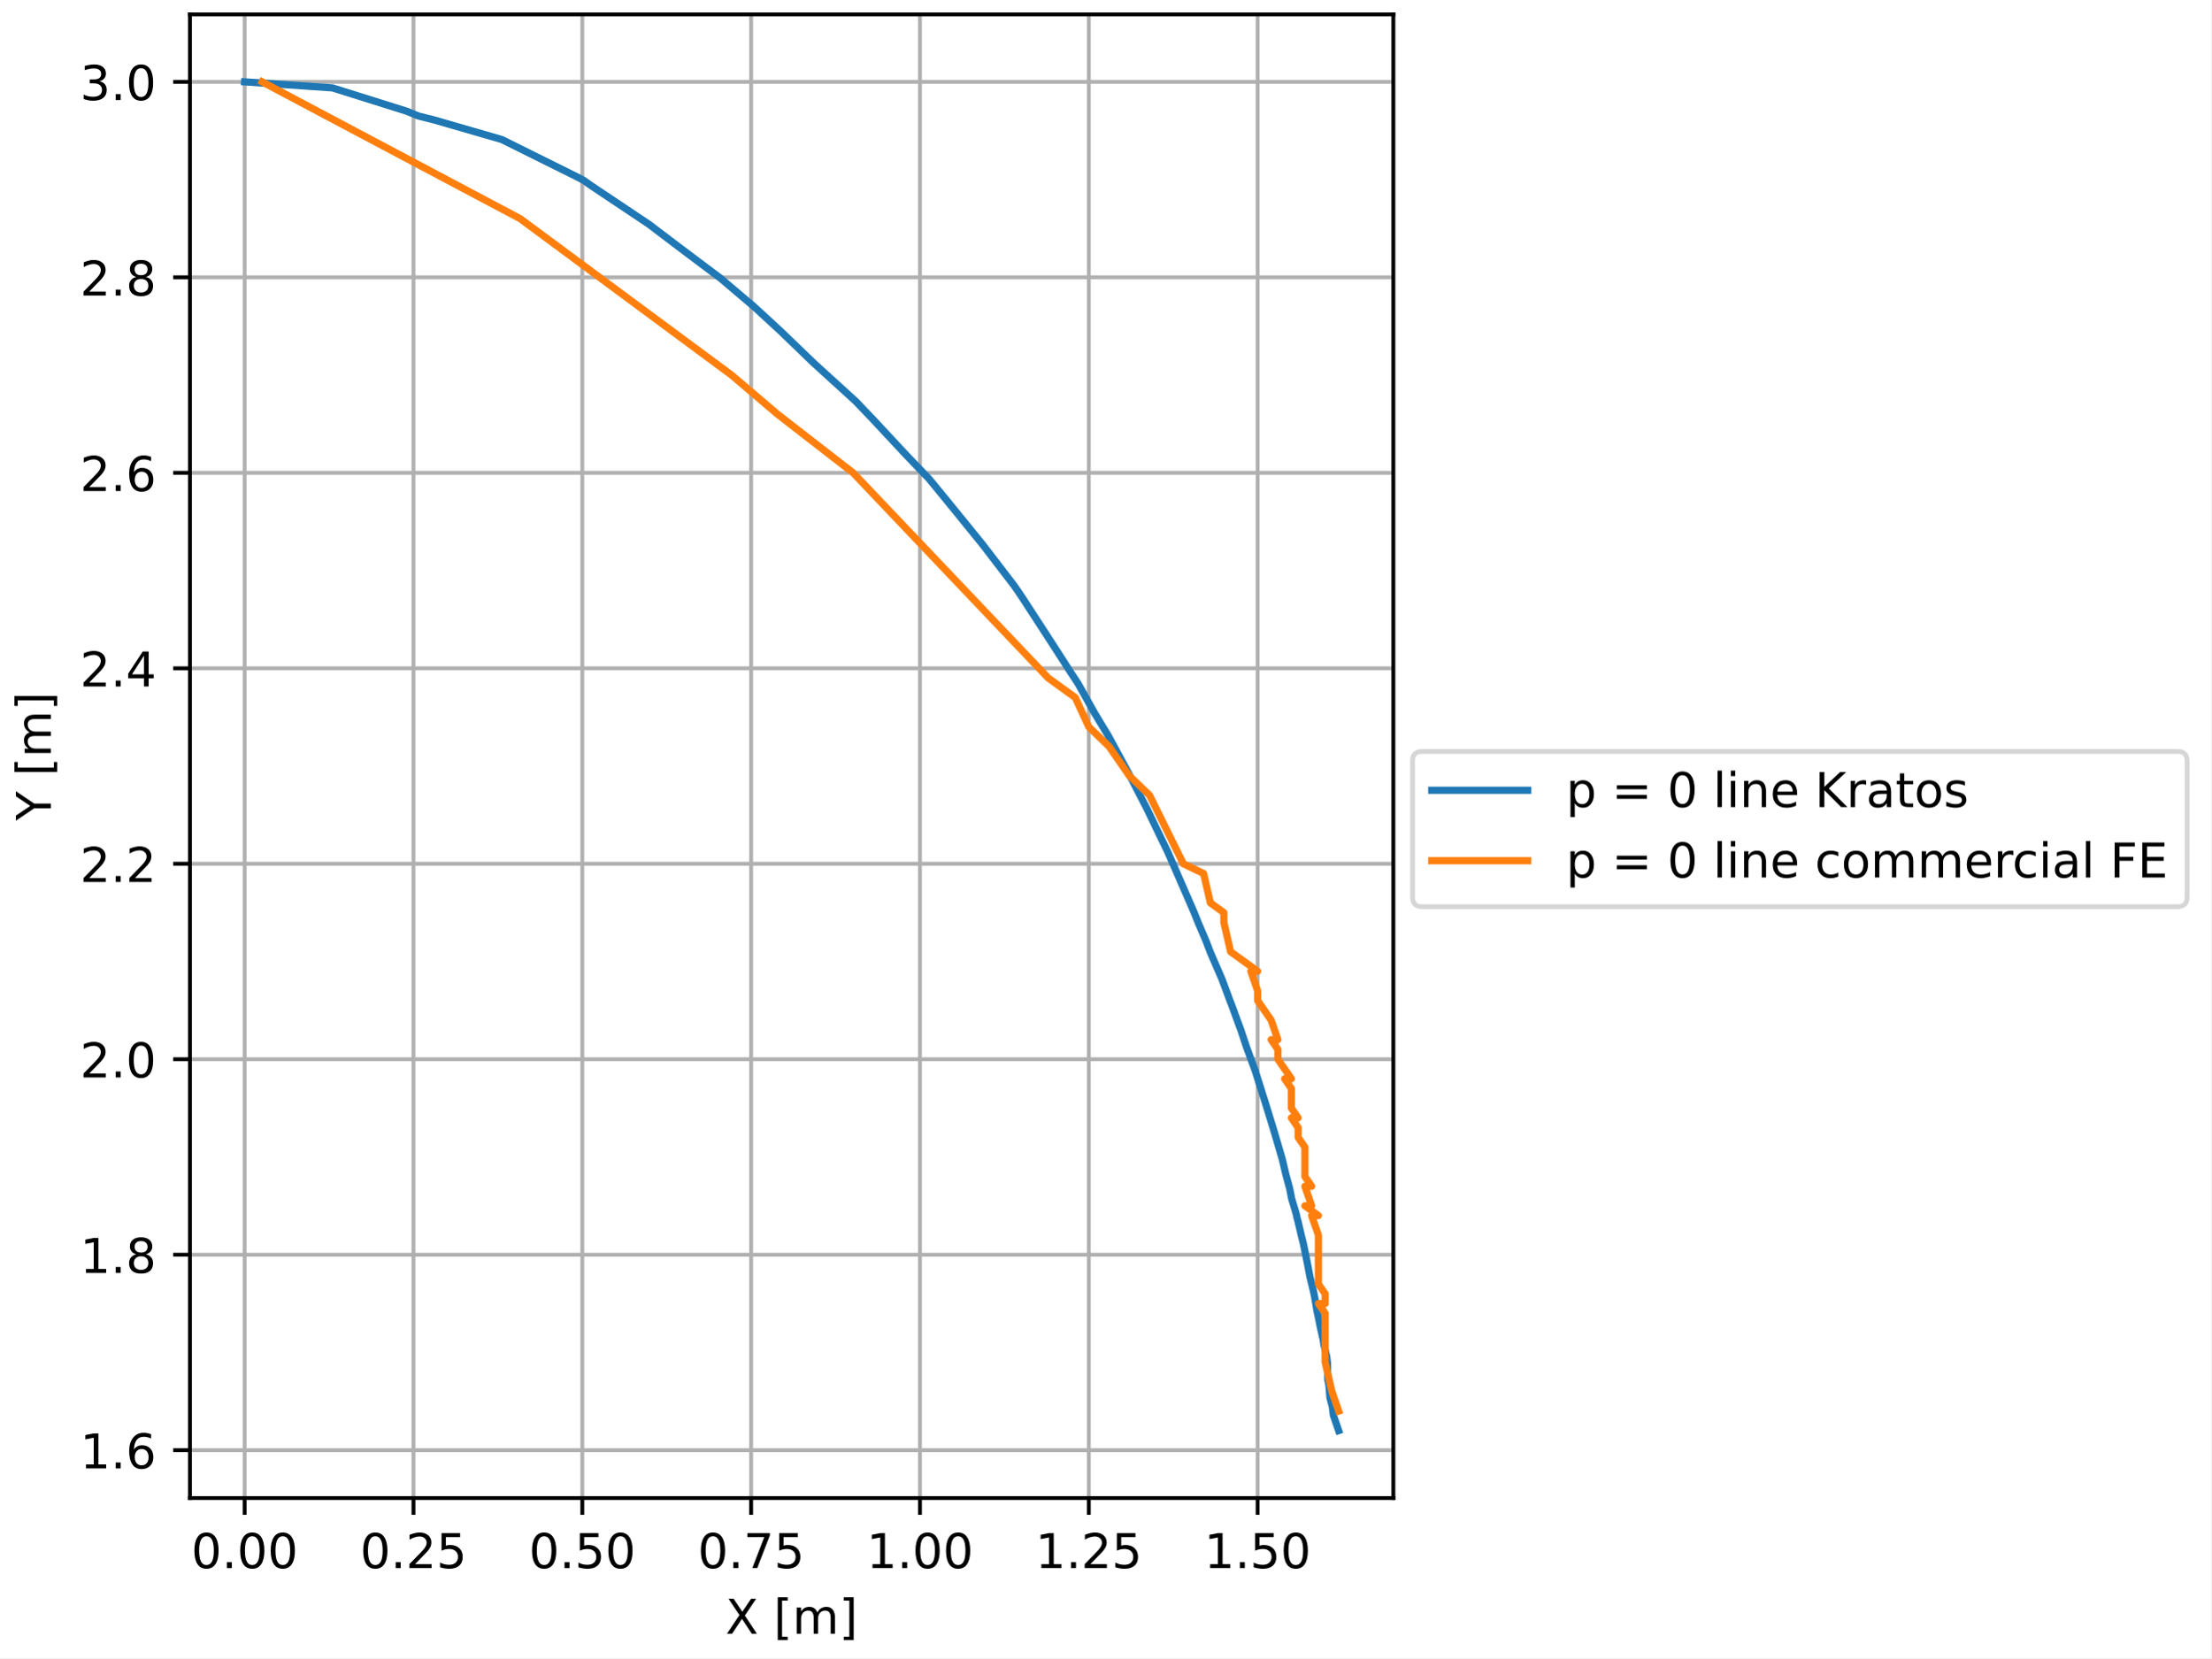
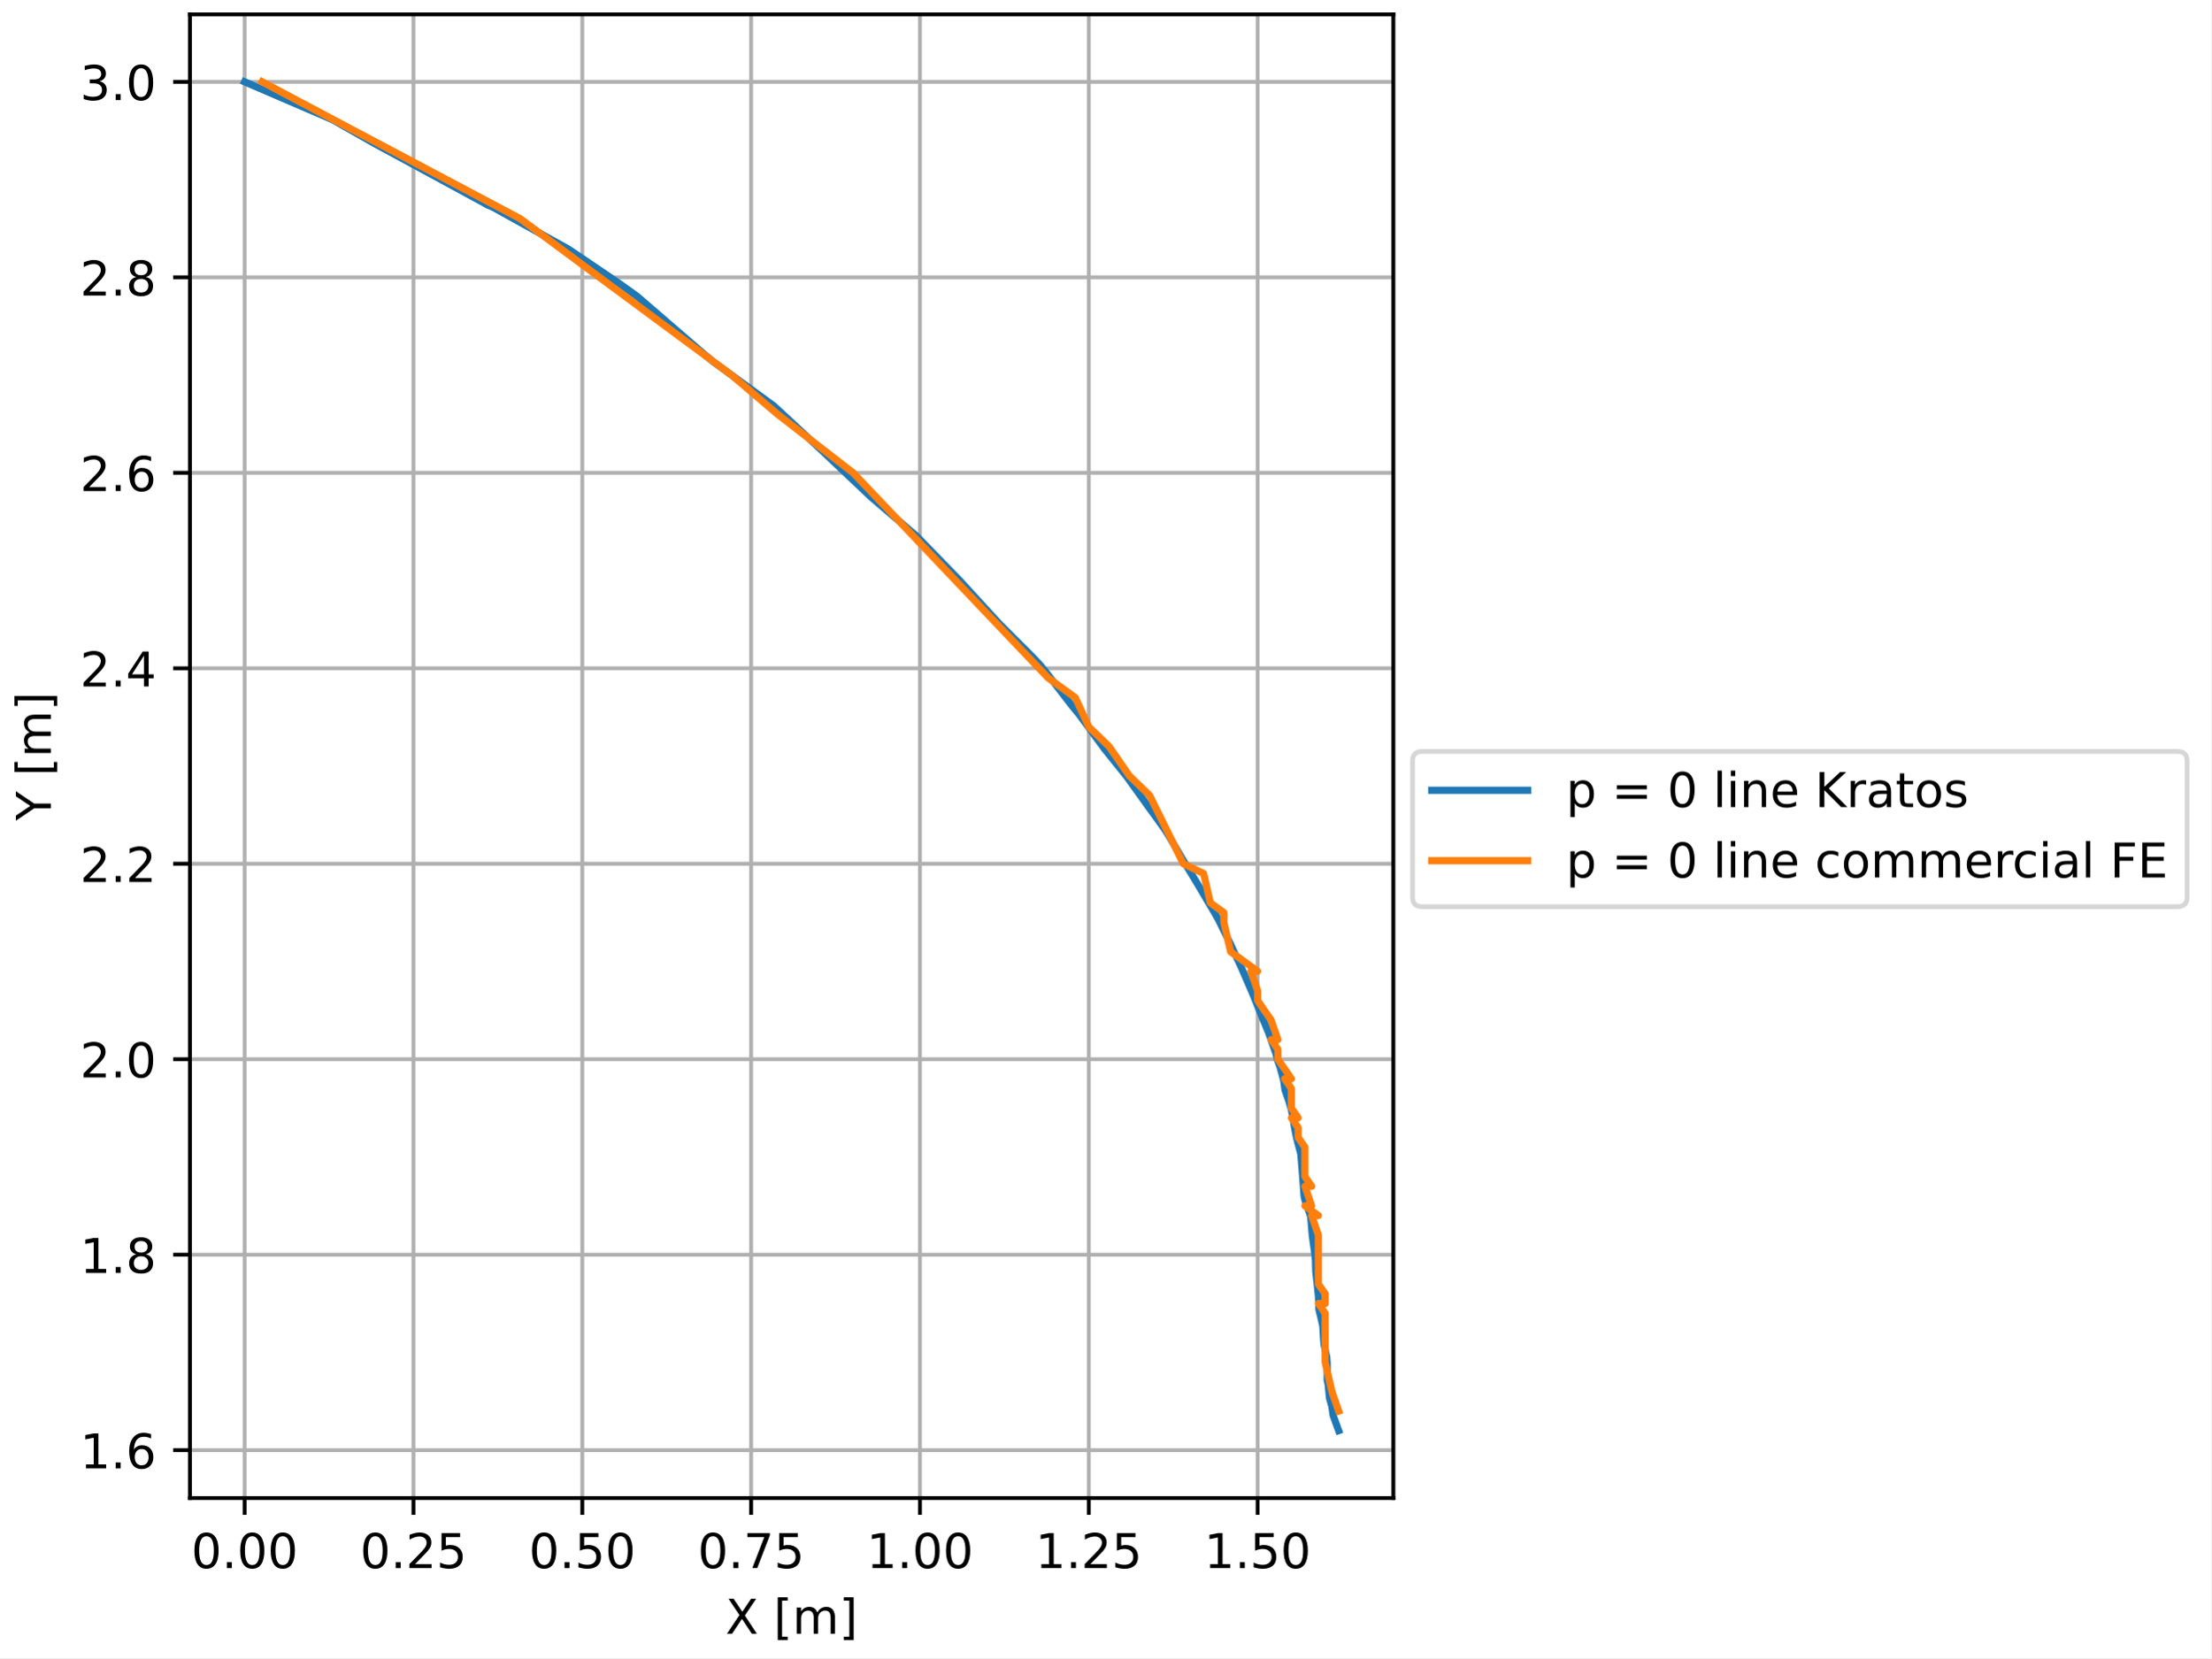
<svg xmlns="http://www.w3.org/2000/svg" xmlns:xlink="http://www.w3.org/1999/xlink" width="460.8pt" height="345.6pt" viewBox="0 0 460.8 345.6" version="1.1">
  <defs>
    <style type="text/css">*{stroke-linejoin: round; stroke-linecap: butt}</style>
  </defs>
  <g id="figure_1">
    <g id="patch_1">
      <path d="M 0 345.6  L 460.8 345.6  L 460.8 0  L 0 0  z " style="fill: #ffffff" />
    </g>
    <g id="axes_1">
      <g id="patch_2">
        <path d="M 39.581 312.244  L 290.381 312.244  L 290.381 3  L 39.581 3  z " style="fill: #ffffff" />
      </g>
      <g id="matplotlib.axis_1">
        <g id="xtick_1">
          <g id="line2d_1">
-             <path d="M 50.981 312.244  L 50.981 3  " clip-path="url(#p990eaa09cf)" style="fill: none; stroke: #b0b0b0; stroke-width: 0.8; stroke-linecap: square" />
+             <path d="M 50.981 312.244  L 50.981 3  " clip-path="url(#p3e96795f6b)" style="fill: none; stroke: #b0b0b0; stroke-width: 0.8; stroke-linecap: square" />
          </g>
          <g id="line2d_2">
            <defs>
-               <path id="m7ca65c98ca" d="M 0 0  L 0 3.5  " style="stroke: #000000; stroke-width: 0.8" />
+               <path id="me44736cf5d" d="M 0 0  L 0 3.5  " style="stroke: #000000; stroke-width: 0.8" />
            </defs>
            <g>
-               <use xlink:href="#m7ca65c98ca" x="50.981" y="312.244" style="stroke: #000000; stroke-width: 0.8" />
+               <use xlink:href="#me44736cf5d" x="50.981" y="312.244" style="stroke: #000000; stroke-width: 0.8" />
            </g>
          </g>
          <g id="text_1">
            <g transform="translate(39.84863 326.8419) scale(0.1 -0.1)">
              <defs>
                <path id="DejaVuSans-30" d="M 2034 4250  Q 1547 4250 1301 3770  Q 1056 3291 1056 2328  Q 1056 1369 1301 889  Q 1547 409 2034 409  Q 2525 409 2770 889  Q 3016 1369 3016 2328  Q 3016 3291 2770 3770  Q 2525 4250 2034 4250  z M 2034 4750  Q 2819 4750 3233 4129  Q 3647 3509 3647 2328  Q 3647 1150 3233 529  Q 2819 -91 2034 -91  Q 1250 -91 836 529  Q 422 1150 422 2328  Q 422 3509 836 4129  Q 1250 4750 2034 4750  z " transform="scale(0.015625)" />
                <path id="DejaVuSans-2e" d="M 684 794  L 1344 794  L 1344 0  L 684 0  L 684 794  z " transform="scale(0.015625)" />
              </defs>
              <use xlink:href="#DejaVuSans-30" />
              <use xlink:href="#DejaVuSans-2e" transform="translate(63.62305 0)" />
              <use xlink:href="#DejaVuSans-30" transform="translate(95.41016 0)" />
              <use xlink:href="#DejaVuSans-30" transform="translate(159.0332 0)" />
            </g>
          </g>
        </g>
        <g id="xtick_2">
          <g id="line2d_3">
-             <path d="M 86.166 312.244  L 86.166 3  " clip-path="url(#p990eaa09cf)" style="fill: none; stroke: #b0b0b0; stroke-width: 0.8; stroke-linecap: square" />
+             <path d="M 86.166 312.244  L 86.166 3  " clip-path="url(#p3e96795f6b)" style="fill: none; stroke: #b0b0b0; stroke-width: 0.8; stroke-linecap: square" />
          </g>
          <g id="line2d_4">
            <g>
-               <use xlink:href="#m7ca65c98ca" x="86.166" y="312.244" style="stroke: #000000; stroke-width: 0.8" />
+               <use xlink:href="#me44736cf5d" x="86.166" y="312.244" style="stroke: #000000; stroke-width: 0.8" />
            </g>
          </g>
          <g id="text_2">
            <g transform="translate(75.03368 326.8419) scale(0.1 -0.1)">
              <defs>
                <path id="DejaVuSans-32" d="M 1228 531  L 3431 531  L 3431 0  L 469 0  L 469 531  Q 828 903 1448 1529  Q 2069 2156 2228 2338  Q 2531 2678 2651 2914  Q 2772 3150 2772 3378  Q 2772 3750 2511 3984  Q 2250 4219 1831 4219  Q 1534 4219 1204 4116  Q 875 4013 500 3803  L 500 4441  Q 881 4594 1212 4672  Q 1544 4750 1819 4750  Q 2544 4750 2975 4387  Q 3406 4025 3406 3419  Q 3406 3131 3298 2873  Q 3191 2616 2906 2266  Q 2828 2175 2409 1742  Q 1991 1309 1228 531  z " transform="scale(0.015625)" />
                <path id="DejaVuSans-35" d="M 691 4666  L 3169 4666  L 3169 4134  L 1269 4134  L 1269 2991  Q 1406 3038 1543 3061  Q 1681 3084 1819 3084  Q 2600 3084 3056 2656  Q 3513 2228 3513 1497  Q 3513 744 3044 326  Q 2575 -91 1722 -91  Q 1428 -91 1123 -41  Q 819 9 494 109  L 494 744  Q 775 591 1075 516  Q 1375 441 1709 441  Q 2250 441 2565 725  Q 2881 1009 2881 1497  Q 2881 1984 2565 2268  Q 2250 2553 1709 2553  Q 1456 2553 1204 2497  Q 953 2441 691 2322  L 691 4666  z " transform="scale(0.015625)" />
              </defs>
              <use xlink:href="#DejaVuSans-30" />
              <use xlink:href="#DejaVuSans-2e" transform="translate(63.62305 0)" />
              <use xlink:href="#DejaVuSans-32" transform="translate(95.41016 0)" />
              <use xlink:href="#DejaVuSans-35" transform="translate(159.0332 0)" />
            </g>
          </g>
        </g>
        <g id="xtick_3">
          <g id="line2d_5">
-             <path d="M 121.352 312.244  L 121.352 3  " clip-path="url(#p990eaa09cf)" style="fill: none; stroke: #b0b0b0; stroke-width: 0.8; stroke-linecap: square" />
+             <path d="M 121.352 312.244  L 121.352 3  " clip-path="url(#p3e96795f6b)" style="fill: none; stroke: #b0b0b0; stroke-width: 0.8; stroke-linecap: square" />
          </g>
          <g id="line2d_6">
            <g>
-               <use xlink:href="#m7ca65c98ca" x="121.352" y="312.244" style="stroke: #000000; stroke-width: 0.8" />
+               <use xlink:href="#me44736cf5d" x="121.352" y="312.244" style="stroke: #000000; stroke-width: 0.8" />
            </g>
          </g>
          <g id="text_3">
            <g transform="translate(110.2187 326.8419) scale(0.1 -0.1)">
              <use xlink:href="#DejaVuSans-30" />
              <use xlink:href="#DejaVuSans-2e" transform="translate(63.62305 0)" />
              <use xlink:href="#DejaVuSans-35" transform="translate(95.41016 0)" />
              <use xlink:href="#DejaVuSans-30" transform="translate(159.0332 0)" />
            </g>
          </g>
        </g>
        <g id="xtick_4">
          <g id="line2d_7">
-             <path d="M 156.537 312.244  L 156.537 3  " clip-path="url(#p990eaa09cf)" style="fill: none; stroke: #b0b0b0; stroke-width: 0.8; stroke-linecap: square" />
+             <path d="M 156.537 312.244  L 156.537 3  " clip-path="url(#p3e96795f6b)" style="fill: none; stroke: #b0b0b0; stroke-width: 0.8; stroke-linecap: square" />
          </g>
          <g id="line2d_8">
            <g>
-               <use xlink:href="#m7ca65c98ca" x="156.537" y="312.244" style="stroke: #000000; stroke-width: 0.8" />
+               <use xlink:href="#me44736cf5d" x="156.537" y="312.244" style="stroke: #000000; stroke-width: 0.8" />
            </g>
          </g>
          <g id="text_4">
            <g transform="translate(145.4038 326.8419) scale(0.1 -0.1)">
              <defs>
                <path id="DejaVuSans-37" d="M 525 4666  L 3525 4666  L 3525 4397  L 1831 0  L 1172 0  L 2766 4134  L 525 4134  L 525 4666  z " transform="scale(0.015625)" />
              </defs>
              <use xlink:href="#DejaVuSans-30" />
              <use xlink:href="#DejaVuSans-2e" transform="translate(63.62305 0)" />
              <use xlink:href="#DejaVuSans-37" transform="translate(95.41016 0)" />
              <use xlink:href="#DejaVuSans-35" transform="translate(159.0332 0)" />
            </g>
          </g>
        </g>
        <g id="xtick_5">
          <g id="line2d_9">
-             <path d="M 191.722 312.244  L 191.722 3  " clip-path="url(#p990eaa09cf)" style="fill: none; stroke: #b0b0b0; stroke-width: 0.8; stroke-linecap: square" />
+             <path d="M 191.722 312.244  L 191.722 3  " clip-path="url(#p3e96795f6b)" style="fill: none; stroke: #b0b0b0; stroke-width: 0.8; stroke-linecap: square" />
          </g>
          <g id="line2d_10">
            <g>
-               <use xlink:href="#m7ca65c98ca" x="191.722" y="312.244" style="stroke: #000000; stroke-width: 0.8" />
+               <use xlink:href="#me44736cf5d" x="191.722" y="312.244" style="stroke: #000000; stroke-width: 0.8" />
            </g>
          </g>
          <g id="text_5">
            <g transform="translate(180.5888 326.8419) scale(0.1 -0.1)">
              <defs>
                <path id="DejaVuSans-31" d="M 794 531  L 1825 531  L 1825 4091  L 703 3866  L 703 4441  L 1819 4666  L 2450 4666  L 2450 531  L 3481 531  L 3481 0  L 794 0  L 794 531  z " transform="scale(0.015625)" />
              </defs>
              <use xlink:href="#DejaVuSans-31" />
              <use xlink:href="#DejaVuSans-2e" transform="translate(63.62305 0)" />
              <use xlink:href="#DejaVuSans-30" transform="translate(95.41016 0)" />
              <use xlink:href="#DejaVuSans-30" transform="translate(159.0332 0)" />
            </g>
          </g>
        </g>
        <g id="xtick_6">
          <g id="line2d_11">
-             <path d="M 226.907 312.244  L 226.907 3  " clip-path="url(#p990eaa09cf)" style="fill: none; stroke: #b0b0b0; stroke-width: 0.8; stroke-linecap: square" />
+             <path d="M 226.907 312.244  L 226.907 3  " clip-path="url(#p3e96795f6b)" style="fill: none; stroke: #b0b0b0; stroke-width: 0.8; stroke-linecap: square" />
          </g>
          <g id="line2d_12">
            <g>
-               <use xlink:href="#m7ca65c98ca" x="226.907" y="312.244" style="stroke: #000000; stroke-width: 0.8" />
+               <use xlink:href="#me44736cf5d" x="226.907" y="312.244" style="stroke: #000000; stroke-width: 0.8" />
            </g>
          </g>
          <g id="text_6">
            <g transform="translate(215.7739 326.8419) scale(0.1 -0.1)">
              <use xlink:href="#DejaVuSans-31" />
              <use xlink:href="#DejaVuSans-2e" transform="translate(63.62305 0)" />
              <use xlink:href="#DejaVuSans-32" transform="translate(95.41016 0)" />
              <use xlink:href="#DejaVuSans-35" transform="translate(159.0332 0)" />
            </g>
          </g>
        </g>
        <g id="xtick_7">
          <g id="line2d_13">
-             <path d="M 262.092 312.244  L 262.092 3  " clip-path="url(#p990eaa09cf)" style="fill: none; stroke: #b0b0b0; stroke-width: 0.8; stroke-linecap: square" />
+             <path d="M 262.092 312.244  L 262.092 3  " clip-path="url(#p3e96795f6b)" style="fill: none; stroke: #b0b0b0; stroke-width: 0.8; stroke-linecap: square" />
          </g>
          <g id="line2d_14">
            <g>
-               <use xlink:href="#m7ca65c98ca" x="262.092" y="312.244" style="stroke: #000000; stroke-width: 0.8" />
+               <use xlink:href="#me44736cf5d" x="262.092" y="312.244" style="stroke: #000000; stroke-width: 0.8" />
            </g>
          </g>
          <g id="text_7">
            <g transform="translate(250.9589 326.8419) scale(0.1 -0.1)">
              <use xlink:href="#DejaVuSans-31" />
              <use xlink:href="#DejaVuSans-2e" transform="translate(63.62305 0)" />
              <use xlink:href="#DejaVuSans-35" transform="translate(95.41016 0)" />
              <use xlink:href="#DejaVuSans-30" transform="translate(159.0332 0)" />
            </g>
          </g>
        </g>
        <g id="text_8">
          <g transform="translate(151.1951 340.5201) scale(0.1 -0.1)">
            <defs>
              <path id="DejaVuSans-58" d="M 403 4666  L 1081 4666  L 2241 2931  L 3406 4666  L 4084 4666  L 2584 2425  L 4184 0  L 3506 0  L 2194 1984  L 872 0  L 191 0  L 1856 2491  L 403 4666  z " transform="scale(0.015625)" />
              <path id="DejaVuSans-20" transform="scale(0.015625)" />
              <path id="DejaVuSans-5b" d="M 550 4863  L 1875 4863  L 1875 4416  L 1125 4416  L 1125 -397  L 1875 -397  L 1875 -844  L 550 -844  L 550 4863  z " transform="scale(0.015625)" />
              <path id="DejaVuSans-6d" d="M 3328 2828  Q 3544 3216 3844 3400  Q 4144 3584 4550 3584  Q 5097 3584 5394 3201  Q 5691 2819 5691 2113  L 5691 0  L 5113 0  L 5113 2094  Q 5113 2597 4934 2840  Q 4756 3084 4391 3084  Q 3944 3084 3684 2787  Q 3425 2491 3425 1978  L 3425 0  L 2847 0  L 2847 2094  Q 2847 2600 2669 2842  Q 2491 3084 2119 3084  Q 1678 3084 1418 2786  Q 1159 2488 1159 1978  L 1159 0  L 581 0  L 581 3500  L 1159 3500  L 1159 2956  Q 1356 3278 1631 3431  Q 1906 3584 2284 3584  Q 2666 3584 2933 3390  Q 3200 3197 3328 2828  z " transform="scale(0.015625)" />
              <path id="DejaVuSans-5d" d="M 1947 4863  L 1947 -844  L 622 -844  L 622 -397  L 1369 -397  L 1369 4416  L 622 4416  L 622 4863  L 1947 4863  z " transform="scale(0.015625)" />
            </defs>
            <use xlink:href="#DejaVuSans-58" />
            <use xlink:href="#DejaVuSans-20" transform="translate(68.50586 0)" />
            <use xlink:href="#DejaVuSans-5b" transform="translate(100.293 0)" />
            <use xlink:href="#DejaVuSans-6d" transform="translate(139.3066 0)" />
            <use xlink:href="#DejaVuSans-5d" transform="translate(236.7188 0)" />
          </g>
        </g>
      </g>
      <g id="matplotlib.axis_2">
        <g id="ytick_1">
          <g id="line2d_15">
-             <path d="M 39.581 302.261  L 290.381 302.261  " clip-path="url(#p990eaa09cf)" style="fill: none; stroke: #b0b0b0; stroke-width: 0.8; stroke-linecap: square" />
+             <path d="M 39.581 302.261  L 290.381 302.261  " clip-path="url(#p3e96795f6b)" style="fill: none; stroke: #b0b0b0; stroke-width: 0.8; stroke-linecap: square" />
          </g>
          <g id="line2d_16">
            <defs>
-               <path id="mec574362ba" d="M 0 0  L -3.5 0  " style="stroke: #000000; stroke-width: 0.8" />
+               <path id="mc58eb7ccf2" d="M 0 0  L -3.5 0  " style="stroke: #000000; stroke-width: 0.8" />
            </defs>
            <g>
-               <use xlink:href="#mec574362ba" x="39.581" y="302.261" style="stroke: #000000; stroke-width: 0.8" />
+               <use xlink:href="#mc58eb7ccf2" x="39.581" y="302.261" style="stroke: #000000; stroke-width: 0.8" />
            </g>
          </g>
          <g id="text_9">
            <g transform="translate(16.67836 306.0606) scale(0.1 -0.1)">
              <defs>
                <path id="DejaVuSans-36" d="M 2113 2584  Q 1688 2584 1439 2293  Q 1191 2003 1191 1497  Q 1191 994 1439 701  Q 1688 409 2113 409  Q 2538 409 2786 701  Q 3034 994 3034 1497  Q 3034 2003 2786 2293  Q 2538 2584 2113 2584  z M 3366 4563  L 3366 3988  Q 3128 4100 2886 4159  Q 2644 4219 2406 4219  Q 1781 4219 1451 3797  Q 1122 3375 1075 2522  Q 1259 2794 1537 2939  Q 1816 3084 2150 3084  Q 2853 3084 3261 2657  Q 3669 2231 3669 1497  Q 3669 778 3244 343  Q 2819 -91 2113 -91  Q 1303 -91 875 529  Q 447 1150 447 2328  Q 447 3434 972 4092  Q 1497 4750 2381 4750  Q 2619 4750 2861 4703  Q 3103 4656 3366 4563  z " transform="scale(0.015625)" />
              </defs>
              <use xlink:href="#DejaVuSans-31" />
              <use xlink:href="#DejaVuSans-2e" transform="translate(63.62305 0)" />
              <use xlink:href="#DejaVuSans-36" transform="translate(95.41016 0)" />
            </g>
          </g>
        </g>
        <g id="ytick_2">
          <g id="line2d_17">
-             <path d="M 39.581 261.518  L 290.381 261.518  " clip-path="url(#p990eaa09cf)" style="fill: none; stroke: #b0b0b0; stroke-width: 0.8; stroke-linecap: square" />
+             <path d="M 39.581 261.518  L 290.381 261.518  " clip-path="url(#p3e96795f6b)" style="fill: none; stroke: #b0b0b0; stroke-width: 0.8; stroke-linecap: square" />
          </g>
          <g id="line2d_18">
            <g>
-               <use xlink:href="#mec574362ba" x="39.581" y="261.518" style="stroke: #000000; stroke-width: 0.8" />
+               <use xlink:href="#mc58eb7ccf2" x="39.581" y="261.518" style="stroke: #000000; stroke-width: 0.8" />
            </g>
          </g>
          <g id="text_10">
            <g transform="translate(16.67836 265.3171) scale(0.1 -0.1)">
              <defs>
                <path id="DejaVuSans-38" d="M 2034 2216  Q 1584 2216 1326 1975  Q 1069 1734 1069 1313  Q 1069 891 1326 650  Q 1584 409 2034 409  Q 2484 409 2743 651  Q 3003 894 3003 1313  Q 3003 1734 2745 1975  Q 2488 2216 2034 2216  z M 1403 2484  Q 997 2584 770 2862  Q 544 3141 544 3541  Q 544 4100 942 4425  Q 1341 4750 2034 4750  Q 2731 4750 3128 4425  Q 3525 4100 3525 3541  Q 3525 3141 3298 2862  Q 3072 2584 2669 2484  Q 3125 2378 3379 2068  Q 3634 1759 3634 1313  Q 3634 634 3220 271  Q 2806 -91 2034 -91  Q 1263 -91 848 271  Q 434 634 434 1313  Q 434 1759 690 2068  Q 947 2378 1403 2484  z M 1172 3481  Q 1172 3119 1398 2916  Q 1625 2713 2034 2713  Q 2441 2713 2670 2916  Q 2900 3119 2900 3481  Q 2900 3844 2670 4047  Q 2441 4250 2034 4250  Q 1625 4250 1398 4047  Q 1172 3844 1172 3481  z " transform="scale(0.015625)" />
              </defs>
              <use xlink:href="#DejaVuSans-31" />
              <use xlink:href="#DejaVuSans-2e" transform="translate(63.62305 0)" />
              <use xlink:href="#DejaVuSans-38" transform="translate(95.41016 0)" />
            </g>
          </g>
        </g>
        <g id="ytick_3">
          <g id="line2d_19">
-             <path d="M 39.581 220.774  L 290.381 220.774  " clip-path="url(#p990eaa09cf)" style="fill: none; stroke: #b0b0b0; stroke-width: 0.8; stroke-linecap: square" />
+             <path d="M 39.581 220.774  L 290.381 220.774  " clip-path="url(#p3e96795f6b)" style="fill: none; stroke: #b0b0b0; stroke-width: 0.8; stroke-linecap: square" />
          </g>
          <g id="line2d_20">
            <g>
-               <use xlink:href="#mec574362ba" x="39.581" y="220.774" style="stroke: #000000; stroke-width: 0.8" />
+               <use xlink:href="#mc58eb7ccf2" x="39.581" y="220.774" style="stroke: #000000; stroke-width: 0.8" />
            </g>
          </g>
          <g id="text_11">
            <g transform="translate(16.67836 224.5735) scale(0.1 -0.1)">
              <use xlink:href="#DejaVuSans-32" />
              <use xlink:href="#DejaVuSans-2e" transform="translate(63.62305 0)" />
              <use xlink:href="#DejaVuSans-30" transform="translate(95.41016 0)" />
            </g>
          </g>
        </g>
        <g id="ytick_4">
          <g id="line2d_21">
-             <path d="M 39.581 180.031  L 290.381 180.031  " clip-path="url(#p990eaa09cf)" style="fill: none; stroke: #b0b0b0; stroke-width: 0.8; stroke-linecap: square" />
+             <path d="M 39.581 180.031  L 290.381 180.031  " clip-path="url(#p3e96795f6b)" style="fill: none; stroke: #b0b0b0; stroke-width: 0.8; stroke-linecap: square" />
          </g>
          <g id="line2d_22">
            <g>
-               <use xlink:href="#mec574362ba" x="39.581" y="180.031" style="stroke: #000000; stroke-width: 0.8" />
+               <use xlink:href="#mc58eb7ccf2" x="39.581" y="180.031" style="stroke: #000000; stroke-width: 0.8" />
            </g>
          </g>
          <g id="text_12">
            <g transform="translate(16.67836 183.83) scale(0.1 -0.1)">
              <use xlink:href="#DejaVuSans-32" />
              <use xlink:href="#DejaVuSans-2e" transform="translate(63.62305 0)" />
              <use xlink:href="#DejaVuSans-32" transform="translate(95.41016 0)" />
            </g>
          </g>
        </g>
        <g id="ytick_5">
          <g id="line2d_23">
-             <path d="M 39.581 139.287  L 290.381 139.287  " clip-path="url(#p990eaa09cf)" style="fill: none; stroke: #b0b0b0; stroke-width: 0.8; stroke-linecap: square" />
+             <path d="M 39.581 139.287  L 290.381 139.287  " clip-path="url(#p3e96795f6b)" style="fill: none; stroke: #b0b0b0; stroke-width: 0.8; stroke-linecap: square" />
          </g>
          <g id="line2d_24">
            <g>
-               <use xlink:href="#mec574362ba" x="39.581" y="139.287" style="stroke: #000000; stroke-width: 0.8" />
+               <use xlink:href="#mc58eb7ccf2" x="39.581" y="139.287" style="stroke: #000000; stroke-width: 0.8" />
            </g>
          </g>
          <g id="text_13">
            <g transform="translate(16.67836 143.0865) scale(0.1 -0.1)">
              <defs>
                <path id="DejaVuSans-34" d="M 2419 4116  L 825 1625  L 2419 1625  L 2419 4116  z M 2253 4666  L 3047 4666  L 3047 1625  L 3713 1625  L 3713 1100  L 3047 1100  L 3047 0  L 2419 0  L 2419 1100  L 313 1100  L 313 1709  L 2253 4666  z " transform="scale(0.015625)" />
              </defs>
              <use xlink:href="#DejaVuSans-32" />
              <use xlink:href="#DejaVuSans-2e" transform="translate(63.62305 0)" />
              <use xlink:href="#DejaVuSans-34" transform="translate(95.41016 0)" />
            </g>
          </g>
        </g>
        <g id="ytick_6">
          <g id="line2d_25">
-             <path d="M 39.581 98.544  L 290.381 98.544  " clip-path="url(#p990eaa09cf)" style="fill: none; stroke: #b0b0b0; stroke-width: 0.8; stroke-linecap: square" />
+             <path d="M 39.581 98.544  L 290.381 98.544  " clip-path="url(#p3e96795f6b)" style="fill: none; stroke: #b0b0b0; stroke-width: 0.8; stroke-linecap: square" />
          </g>
          <g id="line2d_26">
            <g>
-               <use xlink:href="#mec574362ba" x="39.581" y="98.544" style="stroke: #000000; stroke-width: 0.8" />
+               <use xlink:href="#mc58eb7ccf2" x="39.581" y="98.544" style="stroke: #000000; stroke-width: 0.8" />
            </g>
          </g>
          <g id="text_14">
            <g transform="translate(16.67836 102.343) scale(0.1 -0.1)">
              <use xlink:href="#DejaVuSans-32" />
              <use xlink:href="#DejaVuSans-2e" transform="translate(63.62305 0)" />
              <use xlink:href="#DejaVuSans-36" transform="translate(95.41016 0)" />
            </g>
          </g>
        </g>
        <g id="ytick_7">
          <g id="line2d_27">
-             <path d="M 39.581 57.8  L 290.381 57.8  " clip-path="url(#p990eaa09cf)" style="fill: none; stroke: #b0b0b0; stroke-width: 0.8; stroke-linecap: square" />
+             <path d="M 39.581 57.8  L 290.381 57.8  " clip-path="url(#p3e96795f6b)" style="fill: none; stroke: #b0b0b0; stroke-width: 0.8; stroke-linecap: square" />
          </g>
          <g id="line2d_28">
            <g>
-               <use xlink:href="#mec574362ba" x="39.581" y="57.8" style="stroke: #000000; stroke-width: 0.8" />
+               <use xlink:href="#mc58eb7ccf2" x="39.581" y="57.8" style="stroke: #000000; stroke-width: 0.8" />
            </g>
          </g>
          <g id="text_15">
            <g transform="translate(16.67836 61.59949) scale(0.1 -0.1)">
              <use xlink:href="#DejaVuSans-32" />
              <use xlink:href="#DejaVuSans-2e" transform="translate(63.62305 0)" />
              <use xlink:href="#DejaVuSans-38" transform="translate(95.41016 0)" />
            </g>
          </g>
        </g>
        <g id="ytick_8">
          <g id="line2d_29">
-             <path d="M 39.581 17.057  L 290.381 17.057  " clip-path="url(#p990eaa09cf)" style="fill: none; stroke: #b0b0b0; stroke-width: 0.8; stroke-linecap: square" />
+             <path d="M 39.581 17.057  L 290.381 17.057  " clip-path="url(#p3e96795f6b)" style="fill: none; stroke: #b0b0b0; stroke-width: 0.8; stroke-linecap: square" />
          </g>
          <g id="line2d_30">
            <g>
-               <use xlink:href="#mec574362ba" x="39.581" y="17.057" style="stroke: #000000; stroke-width: 0.8" />
+               <use xlink:href="#mc58eb7ccf2" x="39.581" y="17.057" style="stroke: #000000; stroke-width: 0.8" />
            </g>
          </g>
          <g id="text_16">
            <g transform="translate(16.67836 20.85597) scale(0.1 -0.1)">
              <defs>
                <path id="DejaVuSans-33" d="M 2597 2516  Q 3050 2419 3304 2112  Q 3559 1806 3559 1356  Q 3559 666 3084 287  Q 2609 -91 1734 -91  Q 1441 -91 1130 -33  Q 819 25 488 141  L 488 750  Q 750 597 1062 519  Q 1375 441 1716 441  Q 2309 441 2620 675  Q 2931 909 2931 1356  Q 2931 1769 2642 2001  Q 2353 2234 1838 2234  L 1294 2234  L 1294 2753  L 1863 2753  Q 2328 2753 2575 2939  Q 2822 3125 2822 3475  Q 2822 3834 2567 4026  Q 2313 4219 1838 4219  Q 1578 4219 1281 4162  Q 984 4106 628 3988  L 628 4550  Q 988 4650 1302 4700  Q 1616 4750 1894 4750  Q 2613 4750 3031 4423  Q 3450 4097 3450 3541  Q 3450 3153 3228 2886  Q 3006 2619 2597 2516  z " transform="scale(0.015625)" />
              </defs>
              <use xlink:href="#DejaVuSans-33" />
              <use xlink:href="#DejaVuSans-2e" transform="translate(63.62305 0)" />
              <use xlink:href="#DejaVuSans-30" transform="translate(95.41016 0)" />
            </g>
          </g>
        </g>
        <g id="text_17">
          <g transform="translate(10.59868 171.0367) rotate(-90) scale(0.1 -0.1)">
            <defs>
              <path id="DejaVuSans-59" d="M -13 4666  L 666 4666  L 1959 2747  L 3244 4666  L 3922 4666  L 2272 2222  L 2272 0  L 1638 0  L 1638 2222  L -13 4666  z " transform="scale(0.015625)" />
            </defs>
            <use xlink:href="#DejaVuSans-59" />
            <use xlink:href="#DejaVuSans-20" transform="translate(61.08398 0)" />
            <use xlink:href="#DejaVuSans-5b" transform="translate(92.87109 0)" />
            <use xlink:href="#DejaVuSans-6d" transform="translate(131.8848 0)" />
            <use xlink:href="#DejaVuSans-5d" transform="translate(229.2969 0)" />
          </g>
        </g>
      </g>
      <g id="line2d_31">
-         <path d="M 50.981 17.057  L 50.981 17.057  L 69.297 18.321  L 84.715 23.165  L 87.234 24.186  L 90.413 24.982  L 104.585 29.083  L 120.358 36.918  L 121.64 37.599  L 123.247 38.729  L 135.264 46.762  L 141.331 51.366  L 150.208 58.038  L 157.185 63.96  L 162.699 69.042  L 169.617 75.705  L 178.409 83.709  L 179.725 85.102  L 181.82 87.29  L 188.798 94.778  L 193.65 99.843  L 196.801 103.683  L 199.499 106.99  L 204.79 113.51  L 211.368 122.087  L 212.36 123.532  L 213.182 124.762  L 218.992 133.705  L 223.112 140.106  L 224.648 142.444  L 228.23 148.832  L 231.006 153.416  L 233.379 157.806  L 235.03 160.827  L 238.415 167.386  L 239.013 168.539  L 241.63 173.987  L 243.287 177.41  L 244.705 180.629  L 245.121 181.591  L 248.8 190.045  L 249.738 192.382  L 251.291 196.016  L 252.323 198.692  L 254.631 204.012  L 254.653 204.074  L 254.761 204.352  L 256.375 208.696  L 256.714 209.559  L 258.232 213.716  L 258.551 214.553  L 259.796 218.29  L 261.6 223.208  L 261.802 223.859  L 261.904 224.174  L 263.954 230.675  L 264.6 232.781  L 265.542 235.857  L 266.518 239.183  L 267.247 241.683  L 267.999 244.899  L 268.758 247.672  L 269.17 249.783  L 270.163 253.13  L 270.312 253.875  L 270.484 254.452  L 271.309 257.968  L 271.652 259.336  L 272.133 261.699  L 272.405 262.996  L 272.972 266.022  L 273.769 269.302  L 273.818 269.578  L 273.961 270.254  L 274.46 273.254  L 274.699 274.32  L 275.191 276.782  L 275.758 279.25  L 275.913 280.332  L 276.496 282.768  L 276.612 283.833  L 276.648 284.052  L 276.716 287.587  L 276.941 288.64  L 277.164 291.34  L 277.659 293.207  L 277.881 294.99  L 278.981 298.187  L 278.981 298.187  L 278.981 298.187  " clip-path="url(#p990eaa09cf)" style="fill: none; stroke: #1f77b4; stroke-width: 1.5; stroke-linecap: square" />
+         <path d="M 50.981 17.057  L 50.981 17.057  L 69.297 24.941  L 78.11 29.947  L 86.267 34.363  L 100.367 42.023  L 101.572 42.705  L 102.758 43.205  L 118.472 51.926  L 128.818 58.928  L 132.721 61.715  L 146.824 73.895  L 148.813 75.515  L 161.222 84.568  L 161.573 84.885  L 171.41 94.019  L 181.471 103.543  L 181.508 103.577  L 181.548 103.614  L 190.999 111.723  L 199.421 120.392  L 199.847 120.824  L 200.237 121.255  L 208.185 129.937  L 214.927 136.673  L 216.627 138.448  L 218.019 140.14  L 223.328 147.003  L 224.849 148.855  L 230.218 156.137  L 231.463 157.686  L 234.763 161.786  L 238.804 167.41  L 239.178 167.948  L 240.473 169.711  L 242.659 172.749  L 242.994 173.267  L 243.627 174.286  L 246.728 179.56  L 249.614 184.305  L 250.826 186.372  L 253.119 190.236  L 253.79 191.422  L 253.983 191.779  L 256.477 196.849  L 256.985 197.987  L 258.734 201.716  L 258.993 202.329  L 260.846 206.6  L 260.885 206.698  L 261.091 207.175  L 262.623 210.964  L 262.886 211.64  L 264.388 215.275  L 265.859 219.458  L 266.185 220.627  L 266.288 221.087  L 266.751 222.353  L 267.52 225.16  L 267.785 227.16  L 268.622 229.55  L 269.149 231.381  L 269.95 235.897  L 270.22 237.186  L 271.077 240.463  L 271.099 240.59  L 271.442 244.801  L 271.664 247.696  L 271.781 249.359  L 271.995 250.281  L 273.105 253.398  L 273.179 253.854  L 273.491 257.593  L 273.975 261.046  L 274.024 261.373  L 274.134 262.627  L 274.207 265.106  L 274.251 265.45  L 274.645 268.93  L 274.77 270.177  L 274.873 272.927  L 275.329 274.834  L 275.673 276.387  L 275.849 279.325  L 275.941 280.309  L 276.496 282.859  L 276.57 283.867  L 276.593 284.007  L 276.593 287.675  L 276.789 288.535  L 277.071 291.407  L 277.558 293.137  L 277.833 295.028  L 278.981 298.187  L 278.981 298.187  L 278.981 298.187  " clip-path="url(#p3e96795f6b)" style="fill: none; stroke: #1f77b4; stroke-width: 1.5; stroke-linecap: square" />
      </g>
      <g id="line2d_32">
-         <path d="M 278.981 294.113  L 277.573 290.038  L 276.166 283.927  L 276.166 279.852  L 276.166 277.815  L 276.166 273.741  L 274.758 271.704  L 276.166 271.704  L 276.166 269.667  L 274.758 267.629  L 274.758 263.555  L 274.758 259.481  L 274.758 259.481  L 274.758 257.443  L 274.758 257.443  L 273.351 253.369  L 273.351 253.369  L 274.758 253.369  L 271.944 251.332  L 273.351 251.332  L 271.944 247.258  L 273.351 247.258  L 271.944 245.22  L 271.944 241.146  L 271.944 239.109  L 271.944 239.109  L 270.536 237.072  L 270.536 237.072  L 270.536 235.035  L 269.129 232.997  L 270.536 232.997  L 269.129 230.96  L 269.129 228.923  L 269.129 228.923  L 269.129 226.886  L 269.129 226.886  L 267.721 224.849  L 267.721 224.849  L 269.129 224.849  L 267.721 222.811  L 266.314 220.774  L 266.314 218.737  L 264.907 216.7  L 266.314 216.7  L 264.907 212.626  L 263.499 210.588  L 262.092 208.551  L 262.092 206.514  L 260.684 202.44  L 262.092 202.44  L 256.462 198.365  L 255.055 192.254  L 255.055 190.217  L 252.24 188.18  L 250.833 182.068  L 246.61 180.031  L 239.573 165.771  L 235.351 161.696  L 231.129 155.585  L 226.907 151.51  L 224.092 145.399  L 218.462 141.324  L 177.788 98.544  L 162.025 86.321  L 152.455 78.172  L 108.403 45.577  L 54.627 17.057  " clip-path="url(#p990eaa09cf)" style="fill: none; stroke: #ff7f0e; stroke-width: 1.5; stroke-linecap: square" />
+         <path d="M 278.981 294.113  L 277.573 290.038  L 276.166 283.927  L 276.166 279.852  L 276.166 277.815  L 276.166 273.741  L 274.758 271.704  L 276.166 271.704  L 276.166 269.667  L 274.758 267.629  L 274.758 263.555  L 274.758 259.481  L 274.758 259.481  L 274.758 257.443  L 274.758 257.443  L 273.351 253.369  L 273.351 253.369  L 274.758 253.369  L 271.944 251.332  L 273.351 251.332  L 271.944 247.258  L 273.351 247.258  L 271.944 245.22  L 271.944 241.146  L 271.944 239.109  L 271.944 239.109  L 270.536 237.072  L 270.536 237.072  L 270.536 235.035  L 269.129 232.997  L 270.536 232.997  L 269.129 230.96  L 269.129 228.923  L 269.129 228.923  L 269.129 226.886  L 269.129 226.886  L 267.721 224.849  L 267.721 224.849  L 269.129 224.849  L 267.721 222.811  L 266.314 220.774  L 266.314 218.737  L 264.907 216.7  L 266.314 216.7  L 264.907 212.626  L 263.499 210.588  L 262.092 208.551  L 262.092 206.514  L 260.684 202.44  L 262.092 202.44  L 256.462 198.365  L 255.055 192.254  L 255.055 190.217  L 252.24 188.18  L 250.833 182.068  L 246.61 180.031  L 239.573 165.771  L 235.351 161.696  L 231.129 155.585  L 226.907 151.51  L 224.092 145.399  L 218.462 141.324  L 177.788 98.544  L 162.025 86.321  L 152.455 78.172  L 108.403 45.577  L 54.627 17.057  " clip-path="url(#p3e96795f6b)" style="fill: none; stroke: #ff7f0e; stroke-width: 1.5; stroke-linecap: square" />
      </g>
      <g id="patch_3">
        <path d="M 39.581 312.244  L 39.581 3  " style="fill: none; stroke: #000000; stroke-width: 0.8; stroke-linejoin: miter; stroke-linecap: square" />
      </g>
      <g id="patch_4">
        <path d="M 290.381 312.244  L 290.381 3  " style="fill: none; stroke: #000000; stroke-width: 0.8; stroke-linejoin: miter; stroke-linecap: square" />
      </g>
      <g id="patch_5">
        <path d="M 39.581 312.244  L 290.381 312.244  " style="fill: none; stroke: #000000; stroke-width: 0.8; stroke-linejoin: miter; stroke-linecap: square" />
      </g>
      <g id="patch_6">
        <path d="M 39.581 3  L 290.381 3  " style="fill: none; stroke: #000000; stroke-width: 0.8; stroke-linejoin: miter; stroke-linecap: square" />
      </g>
    </g>
    <g id="legend_1">
      <g id="patch_7">
        <path d="M 296.381 188.978  L 453.8 188.978  Q 455.8 188.978 455.8 186.978  L 455.8 158.622  Q 455.8 156.622 453.8 156.622  L 296.381 156.622  Q 294.381 156.622 294.381 158.622  L 294.381 186.978  Q 294.381 188.978 296.381 188.978  z " style="fill: #ffffff; opacity: 0.8; stroke: #cccccc; stroke-linejoin: miter" />
      </g>
      <g id="line2d_33">
        <path d="M 298.381 164.72  L 308.381 164.72  L 318.381 164.72  " style="fill: none; stroke: #1f77b4; stroke-width: 1.5; stroke-linecap: square" />
      </g>
      <g id="text_18">
        <g transform="translate(326.3813 168.2203) scale(0.1 -0.1)">
          <defs>
            <path id="DejaVuSans-70" d="M 1159 525  L 1159 -1331  L 581 -1331  L 581 3500  L 1159 3500  L 1159 2969  Q 1341 3281 1617 3432  Q 1894 3584 2278 3584  Q 2916 3584 3314 3078  Q 3713 2572 3713 1747  Q 3713 922 3314 415  Q 2916 -91 2278 -91  Q 1894 -91 1617 61  Q 1341 213 1159 525  z M 3116 1747  Q 3116 2381 2855 2742  Q 2594 3103 2138 3103  Q 1681 3103 1420 2742  Q 1159 2381 1159 1747  Q 1159 1113 1420 752  Q 1681 391 2138 391  Q 2594 391 2855 752  Q 3116 1113 3116 1747  z " transform="scale(0.015625)" />
            <path id="DejaVuSans-3d" d="M 678 2906  L 4684 2906  L 4684 2381  L 678 2381  L 678 2906  z M 678 1631  L 4684 1631  L 4684 1100  L 678 1100  L 678 1631  z " transform="scale(0.015625)" />
            <path id="DejaVuSans-6c" d="M 603 4863  L 1178 4863  L 1178 0  L 603 0  L 603 4863  z " transform="scale(0.015625)" />
            <path id="DejaVuSans-69" d="M 603 3500  L 1178 3500  L 1178 0  L 603 0  L 603 3500  z M 603 4863  L 1178 4863  L 1178 4134  L 603 4134  L 603 4863  z " transform="scale(0.015625)" />
            <path id="DejaVuSans-6e" d="M 3513 2113  L 3513 0  L 2938 0  L 2938 2094  Q 2938 2591 2744 2837  Q 2550 3084 2163 3084  Q 1697 3084 1428 2787  Q 1159 2491 1159 1978  L 1159 0  L 581 0  L 581 3500  L 1159 3500  L 1159 2956  Q 1366 3272 1645 3428  Q 1925 3584 2291 3584  Q 2894 3584 3203 3211  Q 3513 2838 3513 2113  z " transform="scale(0.015625)" />
            <path id="DejaVuSans-65" d="M 3597 1894  L 3597 1613  L 953 1613  Q 991 1019 1311 708  Q 1631 397 2203 397  Q 2534 397 2845 478  Q 3156 559 3463 722  L 3463 178  Q 3153 47 2828 -22  Q 2503 -91 2169 -91  Q 1331 -91 842 396  Q 353 884 353 1716  Q 353 2575 817 3079  Q 1281 3584 2069 3584  Q 2775 3584 3186 3129  Q 3597 2675 3597 1894  z M 3022 2063  Q 3016 2534 2758 2815  Q 2500 3097 2075 3097  Q 1594 3097 1305 2825  Q 1016 2553 972 2059  L 3022 2063  z " transform="scale(0.015625)" />
            <path id="DejaVuSans-4b" d="M 628 4666  L 1259 4666  L 1259 2694  L 3353 4666  L 4166 4666  L 1850 2491  L 4331 0  L 3500 0  L 1259 2247  L 1259 0  L 628 0  L 628 4666  z " transform="scale(0.015625)" />
            <path id="DejaVuSans-72" d="M 2631 2963  Q 2534 3019 2420 3045  Q 2306 3072 2169 3072  Q 1681 3072 1420 2755  Q 1159 2438 1159 1844  L 1159 0  L 581 0  L 581 3500  L 1159 3500  L 1159 2956  Q 1341 3275 1631 3429  Q 1922 3584 2338 3584  Q 2397 3584 2469 3576  Q 2541 3569 2628 3553  L 2631 2963  z " transform="scale(0.015625)" />
            <path id="DejaVuSans-61" d="M 2194 1759  Q 1497 1759 1228 1600  Q 959 1441 959 1056  Q 959 750 1161 570  Q 1363 391 1709 391  Q 2188 391 2477 730  Q 2766 1069 2766 1631  L 2766 1759  L 2194 1759  z M 3341 1997  L 3341 0  L 2766 0  L 2766 531  Q 2569 213 2275 61  Q 1981 -91 1556 -91  Q 1019 -91 701 211  Q 384 513 384 1019  Q 384 1609 779 1909  Q 1175 2209 1959 2209  L 2766 2209  L 2766 2266  Q 2766 2663 2505 2880  Q 2244 3097 1772 3097  Q 1472 3097 1187 3025  Q 903 2953 641 2809  L 641 3341  Q 956 3463 1253 3523  Q 1550 3584 1831 3584  Q 2591 3584 2966 3190  Q 3341 2797 3341 1997  z " transform="scale(0.015625)" />
            <path id="DejaVuSans-74" d="M 1172 4494  L 1172 3500  L 2356 3500  L 2356 3053  L 1172 3053  L 1172 1153  Q 1172 725 1289 603  Q 1406 481 1766 481  L 2356 481  L 2356 0  L 1766 0  Q 1100 0 847 248  Q 594 497 594 1153  L 594 3053  L 172 3053  L 172 3500  L 594 3500  L 594 4494  L 1172 4494  z " transform="scale(0.015625)" />
            <path id="DejaVuSans-6f" d="M 1959 3097  Q 1497 3097 1228 2736  Q 959 2375 959 1747  Q 959 1119 1226 758  Q 1494 397 1959 397  Q 2419 397 2687 759  Q 2956 1122 2956 1747  Q 2956 2369 2687 2733  Q 2419 3097 1959 3097  z M 1959 3584  Q 2709 3584 3137 3096  Q 3566 2609 3566 1747  Q 3566 888 3137 398  Q 2709 -91 1959 -91  Q 1206 -91 779 398  Q 353 888 353 1747  Q 353 2609 779 3096  Q 1206 3584 1959 3584  z " transform="scale(0.015625)" />
            <path id="DejaVuSans-73" d="M 2834 3397  L 2834 2853  Q 2591 2978 2328 3040  Q 2066 3103 1784 3103  Q 1356 3103 1142 2972  Q 928 2841 928 2578  Q 928 2378 1081 2264  Q 1234 2150 1697 2047  L 1894 2003  Q 2506 1872 2764 1633  Q 3022 1394 3022 966  Q 3022 478 2636 193  Q 2250 -91 1575 -91  Q 1294 -91 989 -36  Q 684 19 347 128  L 347 722  Q 666 556 975 473  Q 1284 391 1588 391  Q 1994 391 2212 530  Q 2431 669 2431 922  Q 2431 1156 2273 1281  Q 2116 1406 1581 1522  L 1381 1569  Q 847 1681 609 1914  Q 372 2147 372 2553  Q 372 3047 722 3315  Q 1072 3584 1716 3584  Q 2034 3584 2315 3537  Q 2597 3491 2834 3397  z " transform="scale(0.015625)" />
          </defs>
          <use xlink:href="#DejaVuSans-70" />
          <use xlink:href="#DejaVuSans-20" transform="translate(63.47656 0)" />
          <use xlink:href="#DejaVuSans-3d" transform="translate(95.26367 0)" />
          <use xlink:href="#DejaVuSans-20" transform="translate(179.0527 0)" />
          <use xlink:href="#DejaVuSans-30" transform="translate(210.8398 0)" />
          <use xlink:href="#DejaVuSans-20" transform="translate(274.4629 0)" />
          <use xlink:href="#DejaVuSans-6c" transform="translate(306.25 0)" />
          <use xlink:href="#DejaVuSans-69" transform="translate(334.0332 0)" />
          <use xlink:href="#DejaVuSans-6e" transform="translate(361.8164 0)" />
          <use xlink:href="#DejaVuSans-65" transform="translate(425.1953 0)" />
          <use xlink:href="#DejaVuSans-20" transform="translate(486.7188 0)" />
          <use xlink:href="#DejaVuSans-4b" transform="translate(518.5059 0)" />
          <use xlink:href="#DejaVuSans-72" transform="translate(584.082 0)" />
          <use xlink:href="#DejaVuSans-61" transform="translate(625.1953 0)" />
          <use xlink:href="#DejaVuSans-74" transform="translate(686.4746 0)" />
          <use xlink:href="#DejaVuSans-6f" transform="translate(725.6836 0)" />
          <use xlink:href="#DejaVuSans-73" transform="translate(786.8652 0)" />
        </g>
      </g>
      <g id="line2d_34">
        <path d="M 298.381 179.398  L 308.381 179.398  L 318.381 179.398  " style="fill: none; stroke: #ff7f0e; stroke-width: 1.5; stroke-linecap: square" />
      </g>
      <g id="text_19">
        <g transform="translate(326.3813 182.8984) scale(0.1 -0.1)">
          <defs>
            <path id="DejaVuSans-63" d="M 3122 3366  L 3122 2828  Q 2878 2963 2633 3030  Q 2388 3097 2138 3097  Q 1578 3097 1268 2742  Q 959 2388 959 1747  Q 959 1106 1268 751  Q 1578 397 2138 397  Q 2388 397 2633 464  Q 2878 531 3122 666  L 3122 134  Q 2881 22 2623 -34  Q 2366 -91 2075 -91  Q 1284 -91 818 406  Q 353 903 353 1747  Q 353 2603 823 3093  Q 1294 3584 2113 3584  Q 2378 3584 2631 3529  Q 2884 3475 3122 3366  z " transform="scale(0.015625)" />
            <path id="DejaVuSans-46" d="M 628 4666  L 3309 4666  L 3309 4134  L 1259 4134  L 1259 2759  L 3109 2759  L 3109 2228  L 1259 2228  L 1259 0  L 628 0  L 628 4666  z " transform="scale(0.015625)" />
            <path id="DejaVuSans-45" d="M 628 4666  L 3578 4666  L 3578 4134  L 1259 4134  L 1259 2753  L 3481 2753  L 3481 2222  L 1259 2222  L 1259 531  L 3634 531  L 3634 0  L 628 0  L 628 4666  z " transform="scale(0.015625)" />
          </defs>
          <use xlink:href="#DejaVuSans-70" />
          <use xlink:href="#DejaVuSans-20" transform="translate(63.47656 0)" />
          <use xlink:href="#DejaVuSans-3d" transform="translate(95.26367 0)" />
          <use xlink:href="#DejaVuSans-20" transform="translate(179.0527 0)" />
          <use xlink:href="#DejaVuSans-30" transform="translate(210.8398 0)" />
          <use xlink:href="#DejaVuSans-20" transform="translate(274.4629 0)" />
          <use xlink:href="#DejaVuSans-6c" transform="translate(306.25 0)" />
          <use xlink:href="#DejaVuSans-69" transform="translate(334.0332 0)" />
          <use xlink:href="#DejaVuSans-6e" transform="translate(361.8164 0)" />
          <use xlink:href="#DejaVuSans-65" transform="translate(425.1953 0)" />
          <use xlink:href="#DejaVuSans-20" transform="translate(486.7188 0)" />
          <use xlink:href="#DejaVuSans-63" transform="translate(518.5059 0)" />
          <use xlink:href="#DejaVuSans-6f" transform="translate(573.4863 0)" />
          <use xlink:href="#DejaVuSans-6d" transform="translate(634.668 0)" />
          <use xlink:href="#DejaVuSans-6d" transform="translate(732.0801 0)" />
          <use xlink:href="#DejaVuSans-65" transform="translate(829.4922 0)" />
          <use xlink:href="#DejaVuSans-72" transform="translate(891.0156 0)" />
          <use xlink:href="#DejaVuSans-63" transform="translate(929.8789 0)" />
          <use xlink:href="#DejaVuSans-69" transform="translate(984.8594 0)" />
          <use xlink:href="#DejaVuSans-61" transform="translate(1012.643 0)" />
          <use xlink:href="#DejaVuSans-6c" transform="translate(1073.922 0)" />
          <use xlink:href="#DejaVuSans-20" transform="translate(1101.705 0)" />
          <use xlink:href="#DejaVuSans-46" transform="translate(1133.492 0)" />
          <use xlink:href="#DejaVuSans-45" transform="translate(1191.012 0)" />
        </g>
      </g>
    </g>
  </g>
  <defs>
-     <clipPath id="p990eaa09cf">
+     <clipPath id="p3e96795f6b">
      <rect x="39.581" y="3" width="250.799" height="309.243" />
    </clipPath>
  </defs>
</svg>
